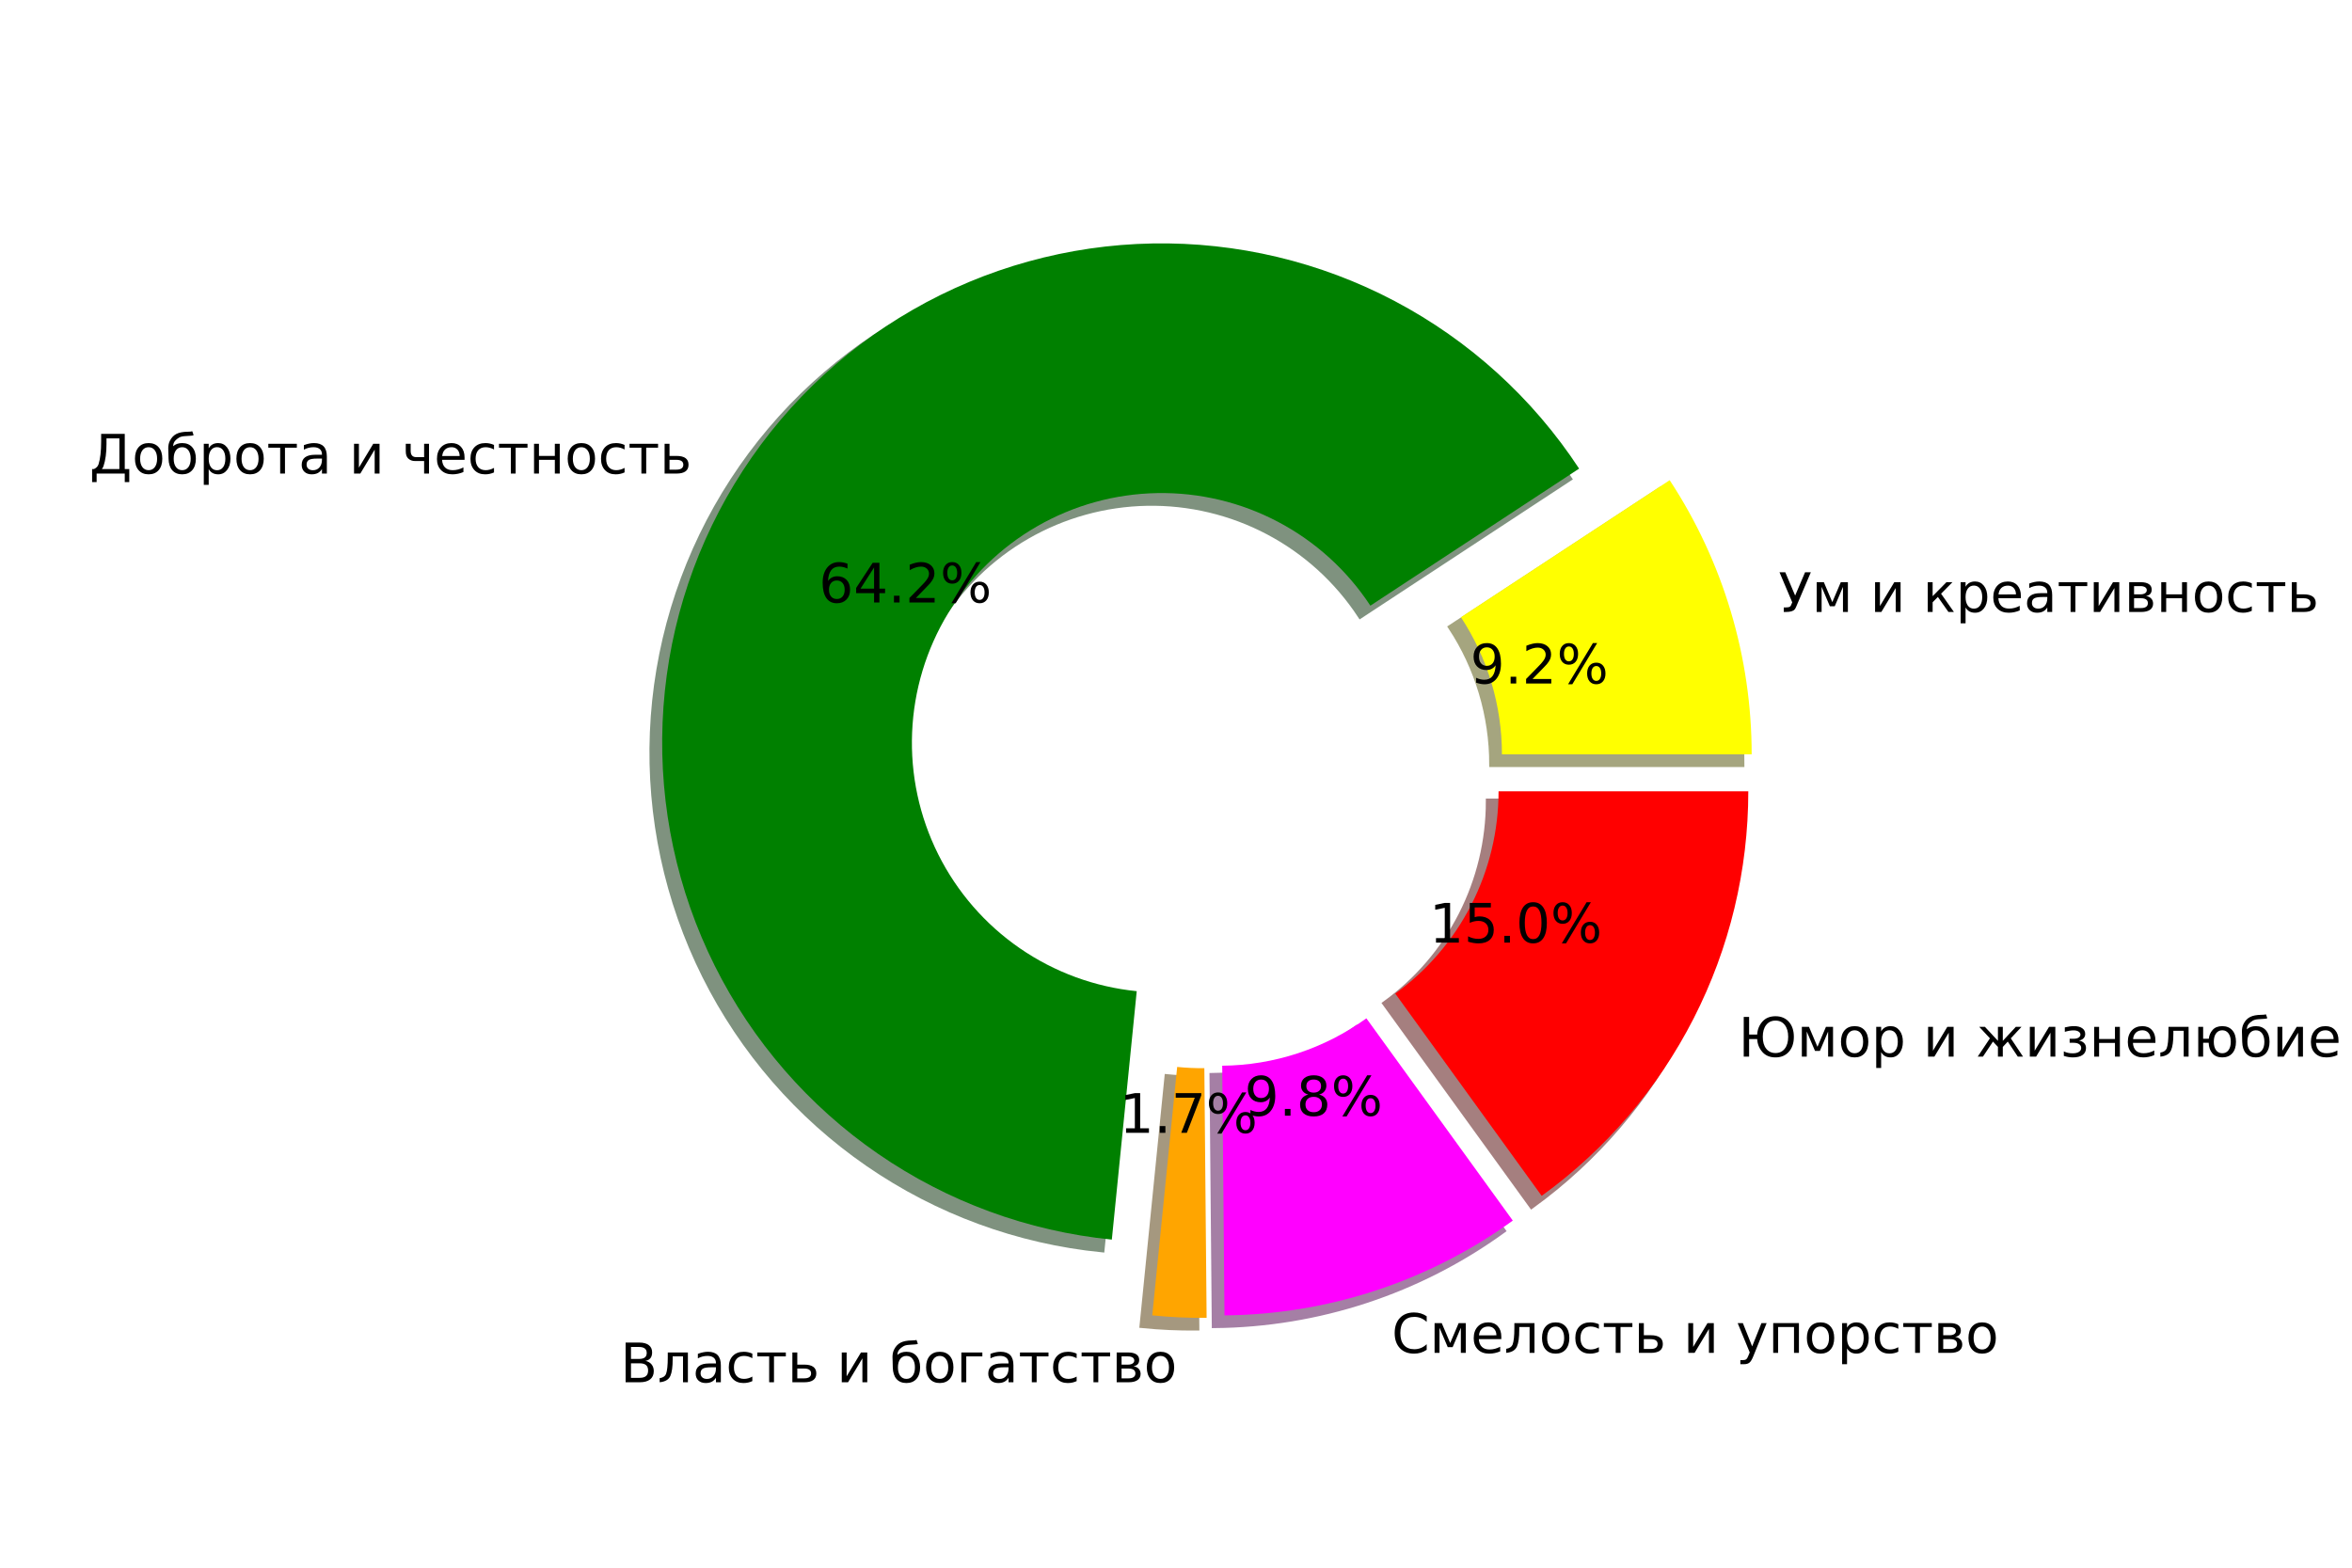
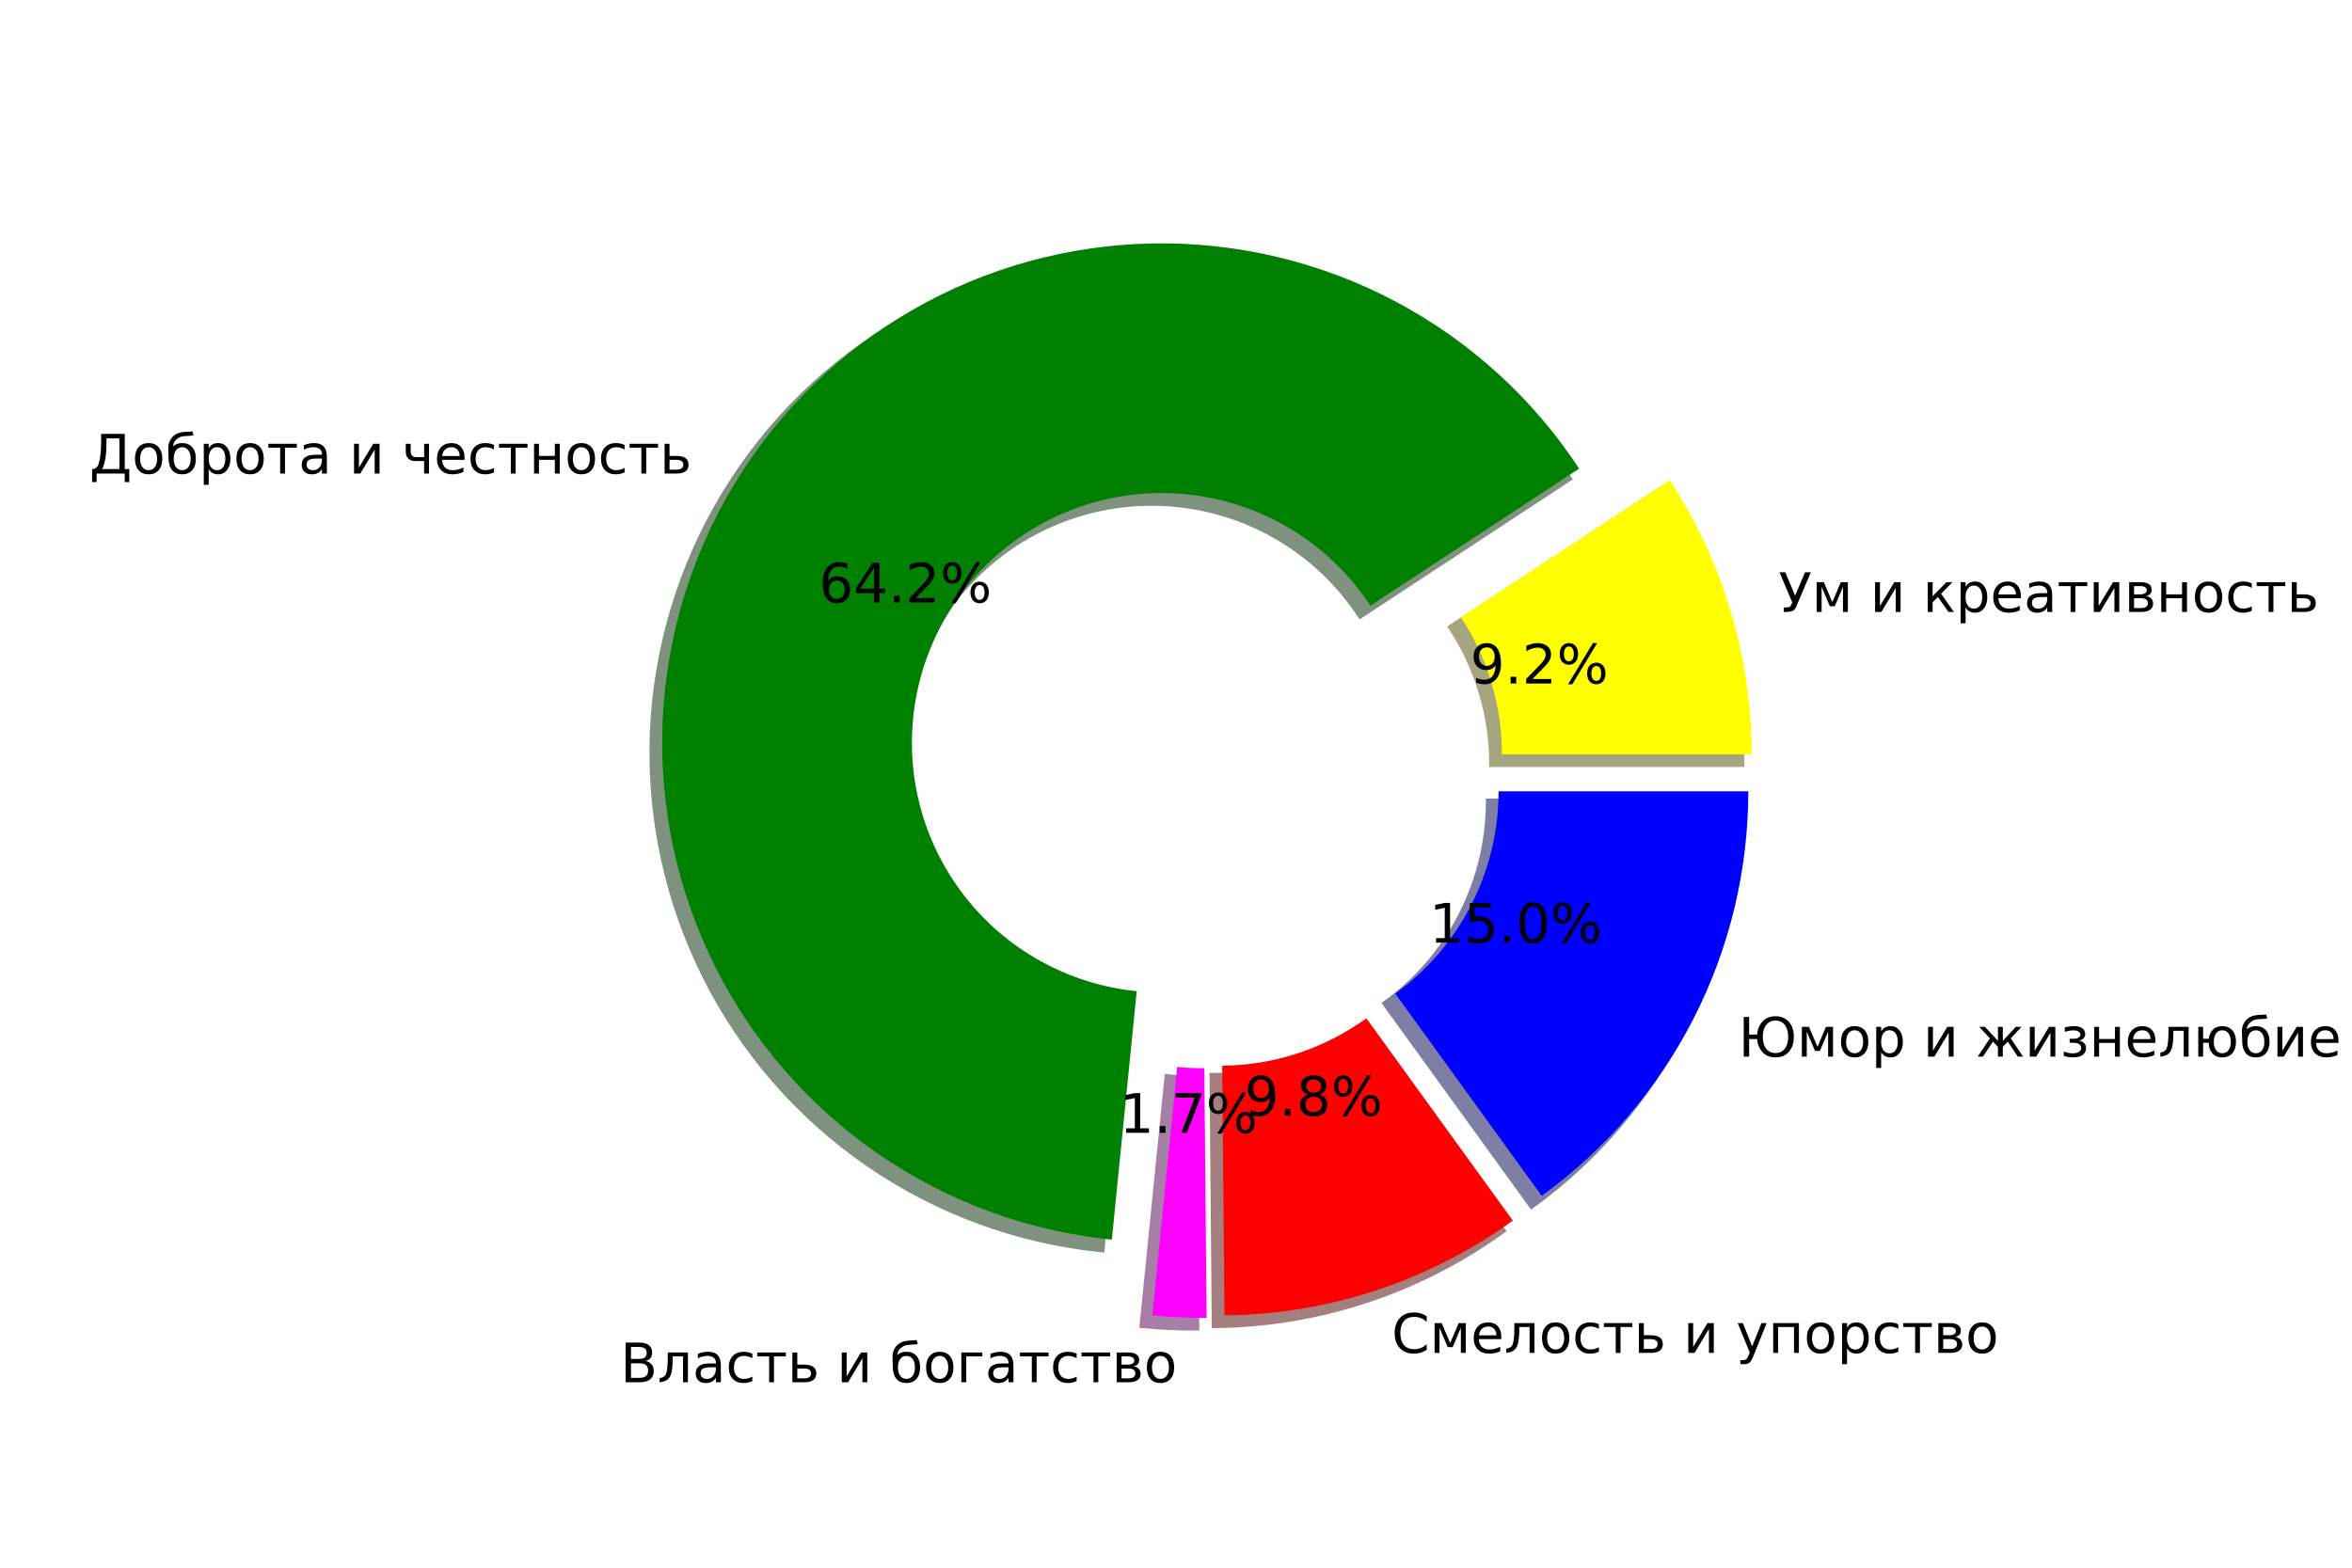
<svg xmlns="http://www.w3.org/2000/svg" xmlns:xlink="http://www.w3.org/1999/xlink" height="288pt" version="1.1" viewBox="0 0 432 288" width="432pt">
  <defs>
    <style type="text/css">*{stroke-linecap:butt;stroke-linejoin:round;}</style>
  </defs>
  <g id="figure_1">
    <g id="patch_1">
      <path d="M 0 288  L 432 288  L 432 0  L 0 0  z " style="fill:none;" />
    </g>
    <g id="axes_1">
      <g id="patch_2">
        <path d="M 319.899 140.409  C 319.899 131.508 318.604 122.655 316.054 114.128  C 313.504 105.6 309.727 97.489 304.841 90.049  L 266.501 115.229  C 268.944 118.949 270.833 123.005 272.107 127.268  C 273.382 131.532 274.03 135.959 274.03 140.409  L 319.899 140.409  z " style="fill:#4c4c00;opacity:0.5;stroke:#4c4c00;stroke-linejoin:miter;" />
      </g>
      <g id="patch_3">
        <path d="M 288.206 87.923  C 279.702 74.975 268.056 64.39 254.357 57.157  C 240.658 49.925 225.348 46.278 209.86 46.56  C 194.372 46.841 179.204 51.041 165.777 58.766  C 152.35 66.491 141.095 77.493 133.068 90.741  C 125.04 103.989 120.497 119.058 119.864 134.536  C 119.231 150.014 122.529 165.402 129.449 179.262  C 136.368 193.121 146.687 205.005 159.439 213.8  C 172.191 222.596 186.965 228.019 202.378 229.564  L 206.952 183.923  C 199.245 183.151 191.858 180.439 185.482 176.042  C 179.106 171.644 173.947 165.702 170.487 158.772  C 167.027 151.843 165.379 144.148 165.695 136.409  C 166.011 128.67 168.283 121.136 172.297 114.512  C 176.311 107.888 181.938 102.387 188.651 98.524  C 195.365 94.662 202.949 92.562 210.693 92.421  C 218.437 92.281 226.092 94.104 232.941 97.72  C 239.791 101.336 245.614 106.629 249.866 113.103  L 288.206 87.923  z " style="fill:#002600;opacity:0.5;stroke:#002600;stroke-linejoin:miter;" />
      </g>
      <g id="patch_4">
-         <path d="M 209.808 243.483  C 211.466 243.649 213.128 243.77 214.792 243.845  C 216.456 243.921 218.122 243.951 219.788 243.936  L 219.372 198.069  C 218.539 198.076 217.706 198.061 216.874 198.023  C 216.041 197.986 215.21 197.925 214.382 197.842  L 209.808 243.483  z " style="fill:#4c3200;opacity:0.5;stroke:#4c3200;stroke-linejoin:miter;" />
+         <path d="M 209.808 243.483  C 211.466 243.649 213.128 243.77 214.792 243.845  C 216.456 243.921 218.122 243.951 219.788 243.936  L 219.372 198.069  C 218.539 198.076 217.706 198.061 216.874 198.023  C 216.041 197.986 215.21 197.925 214.382 197.842  L 209.808 243.483  z " style="fill:#4c004c;opacity:0.5;stroke:#4c004c;stroke-linejoin:miter;" />
      </g>
      <g id="patch_5">
-         <path d="M 223.071 243.486  C 232.53 243.4 241.918 241.852 250.904 238.896  C 259.889 235.941 268.363 231.613 276.026 226.067  L 249.132 188.909  C 245.301 191.682 241.063 193.846 236.571 195.324  C 232.078 196.802 227.384 197.576 222.655 197.619  L 223.071 243.486  z " style="fill:#4c004c;opacity:0.5;stroke:#4c004c;stroke-linejoin:miter;" />
+         <path d="M 223.071 243.486  C 232.53 243.4 241.918 241.852 250.904 238.896  C 259.889 235.941 268.363 231.613 276.026 226.067  L 249.132 188.909  C 245.301 191.682 241.063 193.846 236.571 195.324  C 232.078 196.802 227.384 197.576 222.655 197.619  L 223.071 243.486  z " style="fill:#4c0000;opacity:0.5;stroke:#4c0000;stroke-linejoin:miter;" />
      </g>
      <g id="patch_6">
-         <path d="M 281.329 221.525  C 293.079 213.021 302.647 201.85 309.243 188.932  C 315.84 176.014 319.28 161.714 319.28 147.209  L 273.411 147.209  C 273.411 154.462 271.691 161.612 268.393 168.071  C 265.094 174.53 260.311 180.115 254.436 184.367  L 281.329 221.525  z " style="fill:#4c0000;opacity:0.5;stroke:#4c0000;stroke-linejoin:miter;" />
+         <path d="M 281.329 221.525  C 293.079 213.021 302.647 201.85 309.243 188.932  C 315.84 176.014 319.28 161.714 319.28 147.209  L 273.411 147.209  C 273.411 154.462 271.691 161.612 268.393 168.071  C 265.094 174.53 260.311 180.115 254.436 184.367  L 281.329 221.525  z " style="fill:#00004c;opacity:0.5;stroke:#00004c;stroke-linejoin:miter;" />
      </g>
      <g id="patch_7">
        <path d="M 321.734 138.574  C 321.734 129.674 320.439 120.82 317.889 112.293  C 315.339 103.765 311.562 95.654 306.676 88.215  L 268.336 113.394  C 270.779 117.114 272.667 121.17 273.942 125.434  C 275.217 129.697 275.865 134.124 275.865 138.574  L 321.734 138.574  z " style="fill:#ffff00;" />
      </g>
      <g id="patch_8">
        <path d="M 290.041 86.089  C 281.537 73.141 269.891 62.555 256.192 55.322  C 242.493 48.09 227.183 44.444 211.695 44.725  C 196.206 45.006 181.039 49.206 167.612 56.931  C 154.184 64.656 142.93 75.658 134.902 88.906  C 126.874 102.155 122.332 117.223 121.699 132.701  C 121.066 148.179 124.364 163.568 131.283 177.427  C 138.203 191.287 148.522 203.17 161.274 211.965  C 174.025 220.761 188.8 226.185 204.213 227.729  L 208.787 182.089  C 201.08 181.316 193.693 178.604 187.317 174.207  C 180.941 169.809 175.782 163.867 172.322 156.938  C 168.862 150.008 167.213 142.313 167.53 134.574  C 167.846 126.836 170.118 119.301 174.131 112.677  C 178.145 106.053 183.773 100.552 190.486 96.69  C 197.2 92.827 204.783 90.727 212.528 90.587  C 220.272 90.446 227.927 92.269 234.776 95.885  C 241.626 99.501 247.449 104.794 251.701 111.268  L 290.041 86.089  z " style="fill:#008000;" />
      </g>
      <g id="patch_9">
-         <path d="M 211.643 241.648  C 213.3 241.814 214.962 241.935 216.627 242.01  C 218.291 242.086 219.957 242.116 221.623 242.101  L 221.206 196.234  C 220.374 196.242 219.54 196.226 218.708 196.189  C 217.876 196.151 217.045 196.09 216.216 196.007  L 211.643 241.648  z " style="fill:#ffa500;" />
+         <path d="M 211.643 241.648  C 213.3 241.814 214.962 241.935 216.627 242.01  C 218.291 242.086 219.957 242.116 221.623 242.101  L 221.206 196.234  C 220.374 196.242 219.54 196.226 218.708 196.189  C 217.876 196.151 217.045 196.09 216.216 196.007  L 211.643 241.648  z " style="fill:#ff00ff;" />
      </g>
      <g id="patch_10">
-         <path d="M 224.906 241.651  C 234.364 241.565 243.753 240.017 252.738 237.062  C 261.724 234.106 270.198 229.778 277.86 224.232  L 250.967 187.075  C 247.135 189.848 242.898 192.011 238.406 193.489  C 233.913 194.967 229.219 195.741 224.489 195.784  L 224.906 241.651  z " style="fill:#ff00ff;" />
+         <path d="M 224.906 241.651  C 234.364 241.565 243.753 240.017 252.738 237.062  C 261.724 234.106 270.198 229.778 277.86 224.232  L 250.967 187.075  C 247.135 189.848 242.898 192.011 238.406 193.489  C 233.913 194.967 229.219 195.741 224.489 195.784  L 224.906 241.651  z " style="fill:#ff0000;" />
      </g>
      <g id="patch_11">
-         <path d="M 283.164 219.69  C 294.914 211.186 304.481 200.015 311.078 187.097  C 317.675 174.179 321.115 159.879 321.115 145.375  L 275.246 145.375  C 275.246 152.627 273.526 159.777 270.227 166.236  C 266.929 172.695 262.145 178.28 256.27 182.532  L 283.164 219.69  z " style="fill:#ff0000;" />
+         <path d="M 283.164 219.69  C 294.914 211.186 304.481 200.015 311.078 187.097  C 317.675 174.179 321.115 159.879 321.115 145.375  L 275.246 145.375  C 275.246 152.627 273.526 159.777 270.227 166.236  C 266.929 172.695 262.145 178.28 256.27 182.532  L 283.164 219.69  z " style="fill:#0000ff;" />
      </g>
      <g id="matplotlib.axis_1" />
      <g id="matplotlib.axis_2" />
      <g id="text_1">
        <g transform="translate(326.6782 112.4241)scale(0.1 -0.1)">
          <defs>
            <path d="M 31.984 8.844  Q 30.953 6.391 29.391 4.547  Q 25.531 0 13.281 0  L 9.516 0  L 9.516 8.297  L 12.594 8.297  Q 18.406 8.297 20.656 9.625  Q 22.016 10.453 22.906 12.5  L 25.094 17.672  L 1.703 72.906  L 12.312 72.906  L 30.422 30.125  L 48.641 72.906  L 59.234 72.906  z " id="DejaVuSans-1059" />
            <path d="M 9.078 54.688  L 22.219 54.688  L 37.75 18.062  L 53.328 54.688  L 66.359 54.688  L 66.359 0  L 57.328 0  L 57.328 46.094  L 42.234 10.5  L 33.25 10.5  L 18.109 46.094  L 18.109 0  L 9.078 0  z " id="DejaVuSans-1084" />
            <path id="DejaVuSans-32" />
            <path d="M 55.906 54.688  L 55.906 0  L 46.969 0  L 46.969 43.891  L 20.609 0  L 9.078 0  L 9.078 54.688  L 18.016 54.688  L 18.016 10.891  L 44.344 54.688  z " id="DejaVuSans-1080" />
            <path d="M 9.078 54.688  L 18.016 54.688  L 18.016 29  L 43.359 54.688  L 54.391 54.688  L 33.5 33.547  L 57.078 0  L 47.016 0  L 27.641 27.594  L 18.016 17.828  L 18.016 0  L 9.078 0  z " id="DejaVuSans-1082" />
            <path d="M 18.109 8.203  L 18.109 -20.797  L 9.078 -20.797  L 9.078 54.688  L 18.109 54.688  L 18.109 46.391  Q 20.953 51.266 25.266 53.625  Q 29.594 56 35.594 56  Q 45.562 56 51.781 48.094  Q 58.016 40.188 58.016 27.297  Q 58.016 14.406 51.781 6.484  Q 45.562 -1.422 35.594 -1.422  Q 29.594 -1.422 25.266 0.953  Q 20.953 3.328 18.109 8.203  z M 48.688 27.297  Q 48.688 37.203 44.609 42.844  Q 40.531 48.484 33.406 48.484  Q 26.266 48.484 22.188 42.844  Q 18.109 37.203 18.109 27.297  Q 18.109 17.391 22.188 11.75  Q 26.266 6.109 33.406 6.109  Q 40.531 6.109 44.609 11.75  Q 48.688 17.391 48.688 27.297  z " id="DejaVuSans-1088" />
            <path d="M 56.203 29.594  L 56.203 25.203  L 14.891 25.203  Q 15.484 15.922 20.484 11.062  Q 25.484 6.203 34.422 6.203  Q 39.594 6.203 44.453 7.469  Q 49.312 8.734 54.109 11.281  L 54.109 2.781  Q 49.266 0.734 44.188 -0.344  Q 39.109 -1.422 33.891 -1.422  Q 20.797 -1.422 13.156 6.188  Q 5.516 13.812 5.516 26.812  Q 5.516 40.234 12.766 48.109  Q 20.016 56 32.328 56  Q 43.359 56 49.781 48.891  Q 56.203 41.797 56.203 29.594  z M 47.219 32.234  Q 47.125 39.594 43.094 43.984  Q 39.062 48.391 32.422 48.391  Q 24.906 48.391 20.391 44.141  Q 15.875 39.891 15.188 32.172  z " id="DejaVuSans-1077" />
            <path d="M 34.281 27.484  Q 23.391 27.484 19.188 25  Q 14.984 22.516 14.984 16.5  Q 14.984 11.719 18.141 8.906  Q 21.297 6.109 26.703 6.109  Q 34.188 6.109 38.703 11.406  Q 43.219 16.703 43.219 25.484  L 43.219 27.484  z M 52.203 31.203  L 52.203 0  L 43.219 0  L 43.219 8.297  Q 40.141 3.328 35.547 0.953  Q 30.953 -1.422 24.312 -1.422  Q 15.922 -1.422 10.953 3.297  Q 6 8.016 6 15.922  Q 6 25.141 12.172 29.828  Q 18.359 34.516 30.609 34.516  L 43.219 34.516  L 43.219 35.406  Q 43.219 41.609 39.141 45  Q 35.062 48.391 27.688 48.391  Q 23 48.391 18.547 47.266  Q 14.109 46.141 10.016 43.891  L 10.016 52.203  Q 14.938 54.109 19.578 55.047  Q 24.219 56 28.609 56  Q 40.484 56 46.344 49.844  Q 52.203 43.703 52.203 31.203  z " id="DejaVuSans-1072" />
            <path d="M 2.938 54.688  L 55.328 54.688  L 55.328 47.516  L 33.547 47.516  L 33.547 0  L 24.703 0  L 24.703 47.516  L 2.938 47.516  z " id="DejaVuSans-1090" />
            <path d="M 18.062 25.203  L 18.062 7.172  L 30.859 7.172  Q 37.016 7.172 40.234 9.484  Q 43.453 11.812 43.453 16.219  Q 43.453 20.609 40.234 22.906  Q 37.016 25.203 30.859 25.203  z M 18.062 47.516  L 18.062 32.375  L 29.891 32.375  Q 34.969 32.375 38.188 34.391  Q 41.406 36.422 41.406 40.047  Q 41.406 43.656 38.188 45.578  Q 34.969 47.516 29.891 47.516  z M 9.078 54.688  L 30.469 54.688  Q 40.094 54.688 45.266 51.172  Q 50.438 47.656 50.438 41.156  Q 50.438 36.141 47.797 33.172  Q 45.172 30.219 39.984 29.5  Q 46.188 28.328 49.609 24.609  Q 53.031 20.906 53.031 15.328  Q 53.031 8.016 47.391 4  Q 41.75 0 31.297 0  L 9.078 0  z " id="DejaVuSans-1074" />
            <path d="M 9.078 54.688  L 18.109 54.688  L 18.109 32.375  L 47.266 32.375  L 47.266 54.688  L 56.297 54.688  L 56.297 0  L 47.266 0  L 47.266 25.203  L 18.109 25.203  L 18.109 0  L 9.078 0  z " id="DejaVuSans-1085" />
            <path d="M 30.609 48.391  Q 23.391 48.391 19.188 42.75  Q 14.984 37.109 14.984 27.297  Q 14.984 17.484 19.156 11.844  Q 23.344 6.203 30.609 6.203  Q 37.797 6.203 41.984 11.859  Q 46.188 17.531 46.188 27.297  Q 46.188 37.016 41.984 42.703  Q 37.797 48.391 30.609 48.391  z M 30.609 56  Q 42.328 56 49.016 48.375  Q 55.719 40.766 55.719 27.297  Q 55.719 13.875 49.016 6.219  Q 42.328 -1.422 30.609 -1.422  Q 18.844 -1.422 12.172 6.219  Q 5.516 13.875 5.516 27.297  Q 5.516 40.766 12.172 48.375  Q 18.844 56 30.609 56  z " id="DejaVuSans-1086" />
            <path d="M 48.781 52.594  L 48.781 44.188  Q 44.969 46.297 41.141 47.344  Q 37.312 48.391 33.406 48.391  Q 24.656 48.391 19.812 42.844  Q 14.984 37.312 14.984 27.297  Q 14.984 17.281 19.812 11.734  Q 24.656 6.203 33.406 6.203  Q 37.312 6.203 41.141 7.25  Q 44.969 8.297 48.781 10.406  L 48.781 2.094  Q 45.016 0.344 40.984 -0.531  Q 36.969 -1.422 32.422 -1.422  Q 20.062 -1.422 12.781 6.344  Q 5.516 14.109 5.516 27.297  Q 5.516 40.672 12.859 48.328  Q 20.219 56 33.016 56  Q 37.156 56 41.109 55.141  Q 45.062 54.297 48.781 52.594  z " id="DejaVuSans-1089" />
            <path d="M 43.453 16.219  Q 43.453 20.609 40.25 22.906  Q 37.062 25.203 30.906 25.203  L 18.109 25.203  L 18.109 7.172  L 30.906 7.172  Q 37.062 7.172 40.25 9.484  Q 43.453 11.812 43.453 16.219  z M 9.078 54.688  L 18.109 54.688  L 18.109 32.375  L 31.297 32.375  Q 41.75 32.375 47.391 28.391  Q 53.031 24.422 53.031 16.219  Q 53.031 8.016 47.391 4  Q 41.75 0 31.297 0  L 9.078 0  z " id="DejaVuSans-1100" />
          </defs>
          <use xlink:href="#DejaVuSans-1059" />
          <use x="60.938" xlink:href="#DejaVuSans-1084" />
          <use x="136.377" xlink:href="#DejaVuSans-32" />
          <use x="168.164" xlink:href="#DejaVuSans-1080" />
          <use x="233.154" xlink:href="#DejaVuSans-32" />
          <use x="264.941" xlink:href="#DejaVuSans-1082" />
          <use x="325.342" xlink:href="#DejaVuSans-1088" />
          <use x="388.818" xlink:href="#DejaVuSans-1077" />
          <use x="450.342" xlink:href="#DejaVuSans-1072" />
          <use x="511.621" xlink:href="#DejaVuSans-1090" />
          <use x="569.873" xlink:href="#DejaVuSans-1080" />
          <use x="634.863" xlink:href="#DejaVuSans-1074" />
          <use x="693.799" xlink:href="#DejaVuSans-1085" />
          <use x="759.18" xlink:href="#DejaVuSans-1086" />
          <use x="820.361" xlink:href="#DejaVuSans-1089" />
          <use x="875.342" xlink:href="#DejaVuSans-1090" />
          <use x="933.594" xlink:href="#DejaVuSans-1100" />
        </g>
      </g>
      <g id="text_2">
        <g transform="translate(270.0292 125.5648)scale(0.1 -0.1)">
          <defs>
            <path d="M 10.984 1.516  L 10.984 10.5  Q 14.703 8.734 18.5 7.812  Q 22.312 6.891 25.984 6.891  Q 35.75 6.891 40.891 13.453  Q 46.047 20.016 46.781 33.406  Q 43.953 29.203 39.594 26.953  Q 35.25 24.703 29.984 24.703  Q 19.047 24.703 12.672 31.312  Q 6.297 37.938 6.297 49.422  Q 6.297 60.641 12.938 67.422  Q 19.578 74.219 30.609 74.219  Q 43.266 74.219 49.922 64.516  Q 56.594 54.828 56.594 36.375  Q 56.594 19.141 48.406 8.859  Q 40.234 -1.422 26.422 -1.422  Q 22.703 -1.422 18.891 -0.688  Q 15.094 0.047 10.984 1.516  z M 30.609 32.422  Q 37.25 32.422 41.125 36.953  Q 45.016 41.5 45.016 49.422  Q 45.016 57.281 41.125 61.844  Q 37.25 66.406 30.609 66.406  Q 23.969 66.406 20.094 61.844  Q 16.219 57.281 16.219 49.422  Q 16.219 41.5 20.094 36.953  Q 23.969 32.422 30.609 32.422  z " id="DejaVuSans-57" />
            <path d="M 10.688 12.406  L 21 12.406  L 21 0  L 10.688 0  z " id="DejaVuSans-46" />
            <path d="M 19.188 8.297  L 53.609 8.297  L 53.609 0  L 7.328 0  L 7.328 8.297  Q 12.938 14.109 22.625 23.891  Q 32.328 33.688 34.812 36.531  Q 39.547 41.844 41.422 45.531  Q 43.312 49.219 43.312 52.781  Q 43.312 58.594 39.234 62.25  Q 35.156 65.922 28.609 65.922  Q 23.969 65.922 18.812 64.312  Q 13.672 62.703 7.812 59.422  L 7.812 69.391  Q 13.766 71.781 18.938 73  Q 24.125 74.219 28.422 74.219  Q 39.75 74.219 46.484 68.547  Q 53.219 62.891 53.219 53.422  Q 53.219 48.922 51.531 44.891  Q 49.859 40.875 45.406 35.406  Q 44.188 33.984 37.641 27.219  Q 31.109 20.453 19.188 8.297  z " id="DejaVuSans-50" />
            <path d="M 72.703 32.078  Q 68.453 32.078 66.031 28.469  Q 63.625 24.859 63.625 18.406  Q 63.625 12.062 66.031 8.422  Q 68.453 4.781 72.703 4.781  Q 76.859 4.781 79.266 8.422  Q 81.688 12.062 81.688 18.406  Q 81.688 24.812 79.266 28.438  Q 76.859 32.078 72.703 32.078  z M 72.703 38.281  Q 80.422 38.281 84.953 32.906  Q 89.5 27.547 89.5 18.406  Q 89.5 9.281 84.938 3.922  Q 80.375 -1.422 72.703 -1.422  Q 64.891 -1.422 60.344 3.922  Q 55.812 9.281 55.812 18.406  Q 55.812 27.594 60.375 32.938  Q 64.938 38.281 72.703 38.281  z M 22.312 68.016  Q 18.109 68.016 15.688 64.375  Q 13.281 60.75 13.281 54.391  Q 13.281 47.953 15.672 44.328  Q 18.062 40.719 22.312 40.719  Q 26.562 40.719 28.969 44.328  Q 31.391 47.953 31.391 54.391  Q 31.391 60.688 28.953 64.344  Q 26.516 68.016 22.312 68.016  z M 66.406 74.219  L 74.219 74.219  L 28.609 -1.422  L 20.797 -1.422  z M 22.312 74.219  Q 30.031 74.219 34.609 68.875  Q 39.203 63.531 39.203 54.391  Q 39.203 45.172 34.641 39.844  Q 30.078 34.516 22.312 34.516  Q 14.547 34.516 10.031 39.859  Q 5.516 45.219 5.516 54.391  Q 5.516 63.484 10.047 68.844  Q 14.594 74.219 22.312 74.219  z " id="DejaVuSans-37" />
          </defs>
          <use xlink:href="#DejaVuSans-57" />
          <use x="63.623" xlink:href="#DejaVuSans-46" />
          <use x="95.41" xlink:href="#DejaVuSans-50" />
          <use x="159.033" xlink:href="#DejaVuSans-37" />
        </g>
      </g>
      <g id="text_3">
        <g transform="translate(16.42529 86.99653)scale(0.1 -0.1)">
          <defs>
            <path d="M 22.797 8.297  L 55.031 8.297  L 55.031 64.594  L 31.344 64.594  L 31.344 54.25  Q 31.344 29.891 25.875 13.719  Q 24.75 10.406 22.797 8.297  z M 8.406 8.297  Q 14.938 11.375 16.797 17.234  Q 21.531 32.281 21.531 59.125  L 21.531 72.906  L 64.891 72.906  L 64.891 8.297  L 73.188 8.297  L 73.188 -15.672  L 64.891 -15.672  L 64.891 0  L 13.234 0  L 13.234 -15.672  L 4.938 -15.672  L 4.938 8.297  z " id="DejaVuSans-1044" />
            <path d="M 31.109 56  Q 42.828 56 49.516 48.375  Q 56.203 40.766 56.203 27.297  Q 56.203 13.875 49.516 6.219  Q 42.828 -1.422 31.109 -1.422  Q 19.344 -1.422 12.844 6  Q 6.344 13.422 6 27.297  L 5.719 38.484  Q 5.469 44.281 5.469 46.297  Q 5.469 54.109 8.297 59.859  Q 12.75 68.891 20.438 72.797  Q 28.125 76.703 41.016 76.812  Q 46.969 76.859 49.609 77.688  L 52.094 70.562  Q 49.703 69.578 47.516 69.531  L 35.297 68.703  Q 29.156 68.266 25.438 66.109  Q 15.719 60.406 14.797 52.938  L 14.453 50.203  Q 20.797 56 31.109 56  z M 31.109 48.391  Q 23.875 48.391 19.672 42.75  Q 15.484 37.109 15.484 27.297  Q 15.484 17.484 19.656 11.844  Q 23.828 6.203 31.109 6.203  Q 38.281 6.203 42.484 11.859  Q 46.688 17.531 46.688 27.297  Q 46.688 37.016 42.484 42.703  Q 38.281 48.391 31.109 48.391  z " id="DejaVuSans-1073" />
            <path d="M 41.016 0  L 41.016 23  L 24.266 23  Q 16.797 23 11.812 27.641  Q 7.328 31.844 7.328 40.828  L 7.328 54.688  L 16.312 54.688  L 16.312 41.656  Q 16.312 35.938 18.844 33.062  Q 21.438 30.172 26.516 30.172  L 41.016 30.172  L 41.016 54.688  L 50 54.688  L 50 0  z " id="DejaVuSans-1095" />
          </defs>
          <use xlink:href="#DejaVuSans-1044" />
          <use x="78.125" xlink:href="#DejaVuSans-1086" />
          <use x="139.307" xlink:href="#DejaVuSans-1073" />
          <use x="200.977" xlink:href="#DejaVuSans-1088" />
          <use x="264.453" xlink:href="#DejaVuSans-1086" />
          <use x="325.635" xlink:href="#DejaVuSans-1090" />
          <use x="383.887" xlink:href="#DejaVuSans-1072" />
          <use x="445.166" xlink:href="#DejaVuSans-32" />
          <use x="476.953" xlink:href="#DejaVuSans-1080" />
          <use x="541.943" xlink:href="#DejaVuSans-32" />
          <use x="573.73" xlink:href="#DejaVuSans-1095" />
          <use x="632.812" xlink:href="#DejaVuSans-1077" />
          <use x="694.336" xlink:href="#DejaVuSans-1089" />
          <use x="749.316" xlink:href="#DejaVuSans-1090" />
          <use x="807.568" xlink:href="#DejaVuSans-1085" />
          <use x="872.949" xlink:href="#DejaVuSans-1086" />
          <use x="934.131" xlink:href="#DejaVuSans-1089" />
          <use x="989.111" xlink:href="#DejaVuSans-1090" />
          <use x="1047.363" xlink:href="#DejaVuSans-1100" />
        </g>
      </g>
      <g id="text_4">
        <g transform="translate(150.402 110.6823)scale(0.1 -0.1)">
          <defs>
            <path d="M 33.016 40.375  Q 26.375 40.375 22.484 35.828  Q 18.609 31.297 18.609 23.391  Q 18.609 15.531 22.484 10.953  Q 26.375 6.391 33.016 6.391  Q 39.656 6.391 43.531 10.953  Q 47.406 15.531 47.406 23.391  Q 47.406 31.297 43.531 35.828  Q 39.656 40.375 33.016 40.375  z M 52.594 71.297  L 52.594 62.312  Q 48.875 64.062 45.094 64.984  Q 41.312 65.922 37.594 65.922  Q 27.828 65.922 22.672 59.328  Q 17.531 52.734 16.797 39.406  Q 19.672 43.656 24.016 45.922  Q 28.375 48.188 33.594 48.188  Q 44.578 48.188 50.953 41.516  Q 57.328 34.859 57.328 23.391  Q 57.328 12.156 50.688 5.359  Q 44.047 -1.422 33.016 -1.422  Q 20.359 -1.422 13.672 8.266  Q 6.984 17.969 6.984 36.375  Q 6.984 53.656 15.188 63.938  Q 23.391 74.219 37.203 74.219  Q 40.922 74.219 44.703 73.484  Q 48.484 72.75 52.594 71.297  z " id="DejaVuSans-54" />
            <path d="M 37.797 64.312  L 12.891 25.391  L 37.797 25.391  z M 35.203 72.906  L 47.609 72.906  L 47.609 25.391  L 58.016 25.391  L 58.016 17.188  L 47.609 17.188  L 47.609 0  L 37.797 0  L 37.797 17.188  L 4.891 17.188  L 4.891 26.703  z " id="DejaVuSans-52" />
          </defs>
          <use xlink:href="#DejaVuSans-54" />
          <use x="63.623" xlink:href="#DejaVuSans-52" />
          <use x="127.246" xlink:href="#DejaVuSans-46" />
          <use x="159.033" xlink:href="#DejaVuSans-50" />
          <use x="222.656" xlink:href="#DejaVuSans-37" />
        </g>
      </g>
      <g id="text_5">
        <g transform="translate(113.9275 253.9343)scale(0.1 -0.1)">
          <defs>
            <path d="M 19.672 34.812  L 19.672 8.109  L 35.5 8.109  Q 43.453 8.109 47.281 11.406  Q 51.125 14.703 51.125 21.484  Q 51.125 28.328 47.281 31.562  Q 43.453 34.812 35.5 34.812  z M 19.672 64.797  L 19.672 42.828  L 34.281 42.828  Q 41.5 42.828 45.031 45.531  Q 48.578 48.25 48.578 53.812  Q 48.578 59.328 45.031 62.062  Q 41.5 64.797 34.281 64.797  z M 9.812 72.906  L 35.016 72.906  Q 46.297 72.906 52.391 68.219  Q 58.5 63.531 58.5 54.891  Q 58.5 48.188 55.375 44.234  Q 52.25 40.281 46.188 39.312  Q 53.469 37.75 57.5 32.781  Q 61.531 27.828 61.531 20.406  Q 61.531 10.641 54.891 5.312  Q 48.25 0 35.984 0  L 9.812 0  z " id="DejaVuSans-1042" />
            <path d="M 3.719 0  L 3.719 7.469  Q 12.594 8.844 15.328 14.984  Q 18.656 23.641 18.656 45.75  L 18.656 54.688  L 55.609 54.688  L 55.609 0  L 46.625 0  L 46.625 47.516  L 27.641 47.516  L 27.641 42.094  Q 27.641 21 23.344 11.531  Q 18.75 1.422 3.719 0  z " id="DejaVuSans-1083" />
            <path d="M 9.078 0  L 9.078 54.688  L 47.656 54.688  L 47.656 47.516  L 18.109 47.516  L 18.109 0  z " id="DejaVuSans-1075" />
          </defs>
          <use xlink:href="#DejaVuSans-1042" />
          <use x="68.604" xlink:href="#DejaVuSans-1083" />
          <use x="132.52" xlink:href="#DejaVuSans-1072" />
          <use x="193.799" xlink:href="#DejaVuSans-1089" />
          <use x="248.779" xlink:href="#DejaVuSans-1090" />
          <use x="307.031" xlink:href="#DejaVuSans-1100" />
          <use x="365.967" xlink:href="#DejaVuSans-32" />
          <use x="397.754" xlink:href="#DejaVuSans-1080" />
          <use x="462.744" xlink:href="#DejaVuSans-32" />
          <use x="494.531" xlink:href="#DejaVuSans-1073" />
          <use x="556.201" xlink:href="#DejaVuSans-1086" />
          <use x="617.383" xlink:href="#DejaVuSans-1075" />
          <use x="669.922" xlink:href="#DejaVuSans-1072" />
          <use x="731.201" xlink:href="#DejaVuSans-1090" />
          <use x="789.453" xlink:href="#DejaVuSans-1089" />
          <use x="844.434" xlink:href="#DejaVuSans-1090" />
          <use x="902.686" xlink:href="#DejaVuSans-1074" />
          <use x="961.621" xlink:href="#DejaVuSans-1086" />
        </g>
      </g>
      <g id="text_6">
        <g transform="translate(205.5896 208.1124)scale(0.1 -0.1)">
          <defs>
            <path d="M 12.406 8.297  L 28.516 8.297  L 28.516 63.922  L 10.984 60.406  L 10.984 69.391  L 28.422 72.906  L 38.281 72.906  L 38.281 8.297  L 54.391 8.297  L 54.391 0  L 12.406 0  z " id="DejaVuSans-49" />
            <path d="M 8.203 72.906  L 55.078 72.906  L 55.078 68.703  L 28.609 0  L 18.312 0  L 43.219 64.594  L 8.203 64.594  z " id="DejaVuSans-55" />
          </defs>
          <use xlink:href="#DejaVuSans-49" />
          <use x="63.623" xlink:href="#DejaVuSans-46" />
          <use x="95.41" xlink:href="#DejaVuSans-55" />
          <use x="159.033" xlink:href="#DejaVuSans-37" />
        </g>
      </g>
      <g id="text_7">
        <g transform="translate(255.6048 248.5354)scale(0.1 -0.1)">
          <defs>
            <path d="M 64.406 67.281  L 64.406 56.891  Q 59.422 61.531 53.781 63.812  Q 48.141 66.109 41.797 66.109  Q 29.297 66.109 22.656 58.469  Q 16.016 50.828 16.016 36.375  Q 16.016 21.969 22.656 14.328  Q 29.297 6.688 41.797 6.688  Q 48.141 6.688 53.781 8.984  Q 59.422 11.281 64.406 15.922  L 64.406 5.609  Q 59.234 2.094 53.438 0.328  Q 47.656 -1.422 41.219 -1.422  Q 24.656 -1.422 15.125 8.703  Q 5.609 18.844 5.609 36.375  Q 5.609 53.953 15.125 64.078  Q 24.656 74.219 41.219 74.219  Q 47.75 74.219 53.531 72.484  Q 59.328 70.75 64.406 67.281  z " id="DejaVuSans-1057" />
            <path d="M 32.172 -5.078  Q 28.375 -14.844 24.75 -17.812  Q 21.141 -20.797 15.094 -20.797  L 7.906 -20.797  L 7.906 -13.281  L 13.188 -13.281  Q 16.891 -13.281 18.938 -11.516  Q 21 -9.766 23.484 -3.219  L 25.094 0.875  L 2.984 54.688  L 12.5 54.688  L 29.594 11.922  L 46.688 54.688  L 56.203 54.688  z " id="DejaVuSans-1091" />
            <path d="M 56.297 54.688  L 56.297 0  L 47.266 0  L 47.266 47.516  L 18.109 47.516  L 18.109 0  L 9.078 0  L 9.078 54.688  z " id="DejaVuSans-1087" />
          </defs>
          <use xlink:href="#DejaVuSans-1057" />
          <use x="69.824" xlink:href="#DejaVuSans-1084" />
          <use x="145.264" xlink:href="#DejaVuSans-1077" />
          <use x="206.787" xlink:href="#DejaVuSans-1083" />
          <use x="270.703" xlink:href="#DejaVuSans-1086" />
          <use x="331.885" xlink:href="#DejaVuSans-1089" />
          <use x="386.865" xlink:href="#DejaVuSans-1090" />
          <use x="445.117" xlink:href="#DejaVuSans-1100" />
          <use x="504.053" xlink:href="#DejaVuSans-32" />
          <use x="535.84" xlink:href="#DejaVuSans-1080" />
          <use x="600.83" xlink:href="#DejaVuSans-32" />
          <use x="632.617" xlink:href="#DejaVuSans-1091" />
          <use x="691.797" xlink:href="#DejaVuSans-1087" />
          <use x="757.178" xlink:href="#DejaVuSans-1086" />
          <use x="818.359" xlink:href="#DejaVuSans-1088" />
          <use x="881.836" xlink:href="#DejaVuSans-1089" />
          <use x="936.816" xlink:href="#DejaVuSans-1090" />
          <use x="995.068" xlink:href="#DejaVuSans-1074" />
          <use x="1054.004" xlink:href="#DejaVuSans-1086" />
        </g>
      </g>
      <g id="text_8">
        <g transform="translate(228.5698 204.963)scale(0.1 -0.1)">
          <defs>
            <path d="M 31.781 34.625  Q 24.75 34.625 20.719 30.859  Q 16.703 27.094 16.703 20.516  Q 16.703 13.922 20.719 10.156  Q 24.75 6.391 31.781 6.391  Q 38.812 6.391 42.859 10.172  Q 46.922 13.969 46.922 20.516  Q 46.922 27.094 42.891 30.859  Q 38.875 34.625 31.781 34.625  z M 21.922 38.812  Q 15.578 40.375 12.031 44.719  Q 8.5 49.078 8.5 55.328  Q 8.5 64.062 14.719 69.141  Q 20.953 74.219 31.781 74.219  Q 42.672 74.219 48.875 69.141  Q 55.078 64.062 55.078 55.328  Q 55.078 49.078 51.531 44.719  Q 48 40.375 41.703 38.812  Q 48.828 37.156 52.797 32.312  Q 56.781 27.484 56.781 20.516  Q 56.781 9.906 50.312 4.234  Q 43.844 -1.422 31.781 -1.422  Q 19.734 -1.422 13.25 4.234  Q 6.781 9.906 6.781 20.516  Q 6.781 27.484 10.781 32.312  Q 14.797 37.156 21.922 38.812  z M 18.312 54.391  Q 18.312 48.734 21.844 45.562  Q 25.391 42.391 31.781 42.391  Q 38.141 42.391 41.719 45.562  Q 45.312 48.734 45.312 54.391  Q 45.312 60.062 41.719 63.234  Q 38.141 66.406 31.781 66.406  Q 25.391 66.406 21.844 63.234  Q 18.312 60.062 18.312 54.391  z " id="DejaVuSans-56" />
          </defs>
          <use xlink:href="#DejaVuSans-57" />
          <use x="63.623" xlink:href="#DejaVuSans-46" />
          <use x="95.41" xlink:href="#DejaVuSans-56" />
          <use x="159.033" xlink:href="#DejaVuSans-37" />
        </g>
      </g>
      <g id="text_9">
        <g transform="translate(319.2483 194.1139)scale(0.1 -0.1)">
          <defs>
            <path d="M 68.656 66.219  Q 57.906 66.219 51.562 58.203  Q 45.266 50.203 45.266 36.375  Q 45.266 22.609 51.562 14.594  Q 57.906 6.594 68.656 6.594  Q 79.391 6.594 85.641 14.594  Q 91.938 22.609 91.938 36.375  Q 91.938 50.203 85.641 58.203  Q 79.391 66.219 68.656 66.219  z M 35.016 40.578  Q 35.688 54.25 44.484 64.266  Q 53.266 74.219 68.656 74.219  Q 83.984 74.219 93.172 63.969  Q 102.344 53.656 102.344 36.375  Q 102.344 19.141 93.172 8.891  Q 83.984 -1.422 68.656 -1.422  Q 53.266 -1.422 44.484 8.594  Q 35.688 18.609 35.016 32.281  L 20.172 32.281  L 20.172 0  L 10.297 0  L 10.297 72.906  L 20.172 72.906  L 20.172 40.578  z " id="DejaVuSans-1070" />
            <path d="M 40.578 54.688  L 49.516 54.688  L 49.516 29  L 73.391 54.688  L 83.844 54.688  L 64.203 33.641  L 86.672 0  L 77.047 0  L 58.641 27.641  L 49.516 17.828  L 49.516 0  L 40.578 0  L 40.578 17.828  L 31.453 27.641  L 13.031 0  L 3.422 0  L 25.875 33.641  L 6.25 54.688  L 16.703 54.688  L 40.578 29  z " id="DejaVuSans-1078" />
            <path d="M 34.469 29.5  Q 40.531 28.328 43.891 24.75  Q 47.266 21.188 47.266 15.922  Q 47.266 7.469 40.969 3.016  Q 34.672 -1.422 23.047 -1.422  Q 19.141 -1.422 15.016 -0.734  Q 10.891 -0.047 6.5 1.312  L 6.5 9.672  Q 9.969 7.859 14.109 6.953  Q 18.266 6.062 22.797 6.062  Q 30.172 6.062 34.297 8.797  Q 38.422 11.531 38.422 15.922  Q 38.422 20.219 34.766 22.828  Q 31.109 25.438 24.422 25.438  L 17.188 25.438  L 17.188 32.859  L 24.75 32.859  Q 30.422 32.859 33.719 35.031  Q 37.016 37.203 37.016 40.625  Q 37.016 43.75 33.609 46  Q 30.219 48.25 24.422 48.25  Q 20.953 48.25 17.016 47.609  Q 13.094 46.969 8.344 45.562  L 8.344 53.719  Q 13.141 54.891 17.281 55.469  Q 21.438 56.062 25.141 56.062  Q 34.719 56.062 40.25 52.219  Q 45.797 48.391 45.797 41.5  Q 45.797 36.969 42.859 33.812  Q 39.938 30.672 34.469 29.5  z " id="DejaVuSans-1079" />
            <path d="M 53.609 48.391  Q 46.391 48.391 42.188 42.75  Q 37.984 37.109 37.984 27.297  Q 37.984 17.484 42.156 11.844  Q 46.344 6.203 53.609 6.203  Q 60.797 6.203 64.984 11.859  Q 69.188 17.531 69.188 27.297  Q 69.188 37.016 64.984 42.703  Q 60.797 48.391 53.609 48.391  z M 28.812 32.859  Q 29.734 42.141 35.812 49.062  Q 41.891 56 53.609 56  Q 65.328 56 72.016 48.375  Q 78.719 40.766 78.719 27.297  Q 78.719 13.875 72.016 6.219  Q 65.328 -1.422 53.609 -1.422  Q 41.844 -1.422 35.422 5.953  Q 29 13.328 28.562 25.438  L 18.406 25.438  L 18.406 0  L 9.422 0  L 9.422 54.688  L 18.406 54.688  L 18.406 32.859  z " id="DejaVuSans-1102" />
          </defs>
          <use xlink:href="#DejaVuSans-1070" />
          <use x="107.959" xlink:href="#DejaVuSans-1084" />
          <use x="183.398" xlink:href="#DejaVuSans-1086" />
          <use x="244.58" xlink:href="#DejaVuSans-1088" />
          <use x="308.057" xlink:href="#DejaVuSans-32" />
          <use x="339.844" xlink:href="#DejaVuSans-1080" />
          <use x="404.834" xlink:href="#DejaVuSans-32" />
          <use x="436.621" xlink:href="#DejaVuSans-1078" />
          <use x="526.709" xlink:href="#DejaVuSans-1080" />
          <use x="591.699" xlink:href="#DejaVuSans-1079" />
          <use x="644.873" xlink:href="#DejaVuSans-1085" />
          <use x="710.254" xlink:href="#DejaVuSans-1077" />
          <use x="771.777" xlink:href="#DejaVuSans-1083" />
          <use x="835.693" xlink:href="#DejaVuSans-1102" />
          <use x="919.873" xlink:href="#DejaVuSans-1073" />
          <use x="981.543" xlink:href="#DejaVuSans-1080" />
          <use x="1046.533" xlink:href="#DejaVuSans-1077" />
        </g>
      </g>
      <g id="text_10">
        <g transform="translate(262.5139 173.1675)scale(0.1 -0.1)">
          <defs>
            <path d="M 10.797 72.906  L 49.516 72.906  L 49.516 64.594  L 19.828 64.594  L 19.828 46.734  Q 21.969 47.469 24.109 47.828  Q 26.266 48.188 28.422 48.188  Q 40.625 48.188 47.75 41.5  Q 54.891 34.812 54.891 23.391  Q 54.891 11.625 47.562 5.094  Q 40.234 -1.422 26.906 -1.422  Q 22.312 -1.422 17.547 -0.641  Q 12.797 0.141 7.719 1.703  L 7.719 11.625  Q 12.109 9.234 16.797 8.062  Q 21.484 6.891 26.703 6.891  Q 35.156 6.891 40.078 11.328  Q 45.016 15.766 45.016 23.391  Q 45.016 31 40.078 35.438  Q 35.156 39.891 26.703 39.891  Q 22.75 39.891 18.812 39.016  Q 14.891 38.141 10.797 36.281  z " id="DejaVuSans-53" />
            <path d="M 31.781 66.406  Q 24.172 66.406 20.328 58.906  Q 16.5 51.422 16.5 36.375  Q 16.5 21.391 20.328 13.891  Q 24.172 6.391 31.781 6.391  Q 39.453 6.391 43.281 13.891  Q 47.125 21.391 47.125 36.375  Q 47.125 51.422 43.281 58.906  Q 39.453 66.406 31.781 66.406  z M 31.781 74.219  Q 44.047 74.219 50.516 64.516  Q 56.984 54.828 56.984 36.375  Q 56.984 17.969 50.516 8.266  Q 44.047 -1.422 31.781 -1.422  Q 19.531 -1.422 13.062 8.266  Q 6.594 17.969 6.594 36.375  Q 6.594 54.828 13.062 64.516  Q 19.531 74.219 31.781 74.219  z " id="DejaVuSans-48" />
          </defs>
          <use xlink:href="#DejaVuSans-49" />
          <use x="63.623" xlink:href="#DejaVuSans-53" />
          <use x="127.246" xlink:href="#DejaVuSans-46" />
          <use x="159.033" xlink:href="#DejaVuSans-48" />
          <use x="222.656" xlink:href="#DejaVuSans-37" />
        </g>
      </g>
    </g>
  </g>
</svg>
